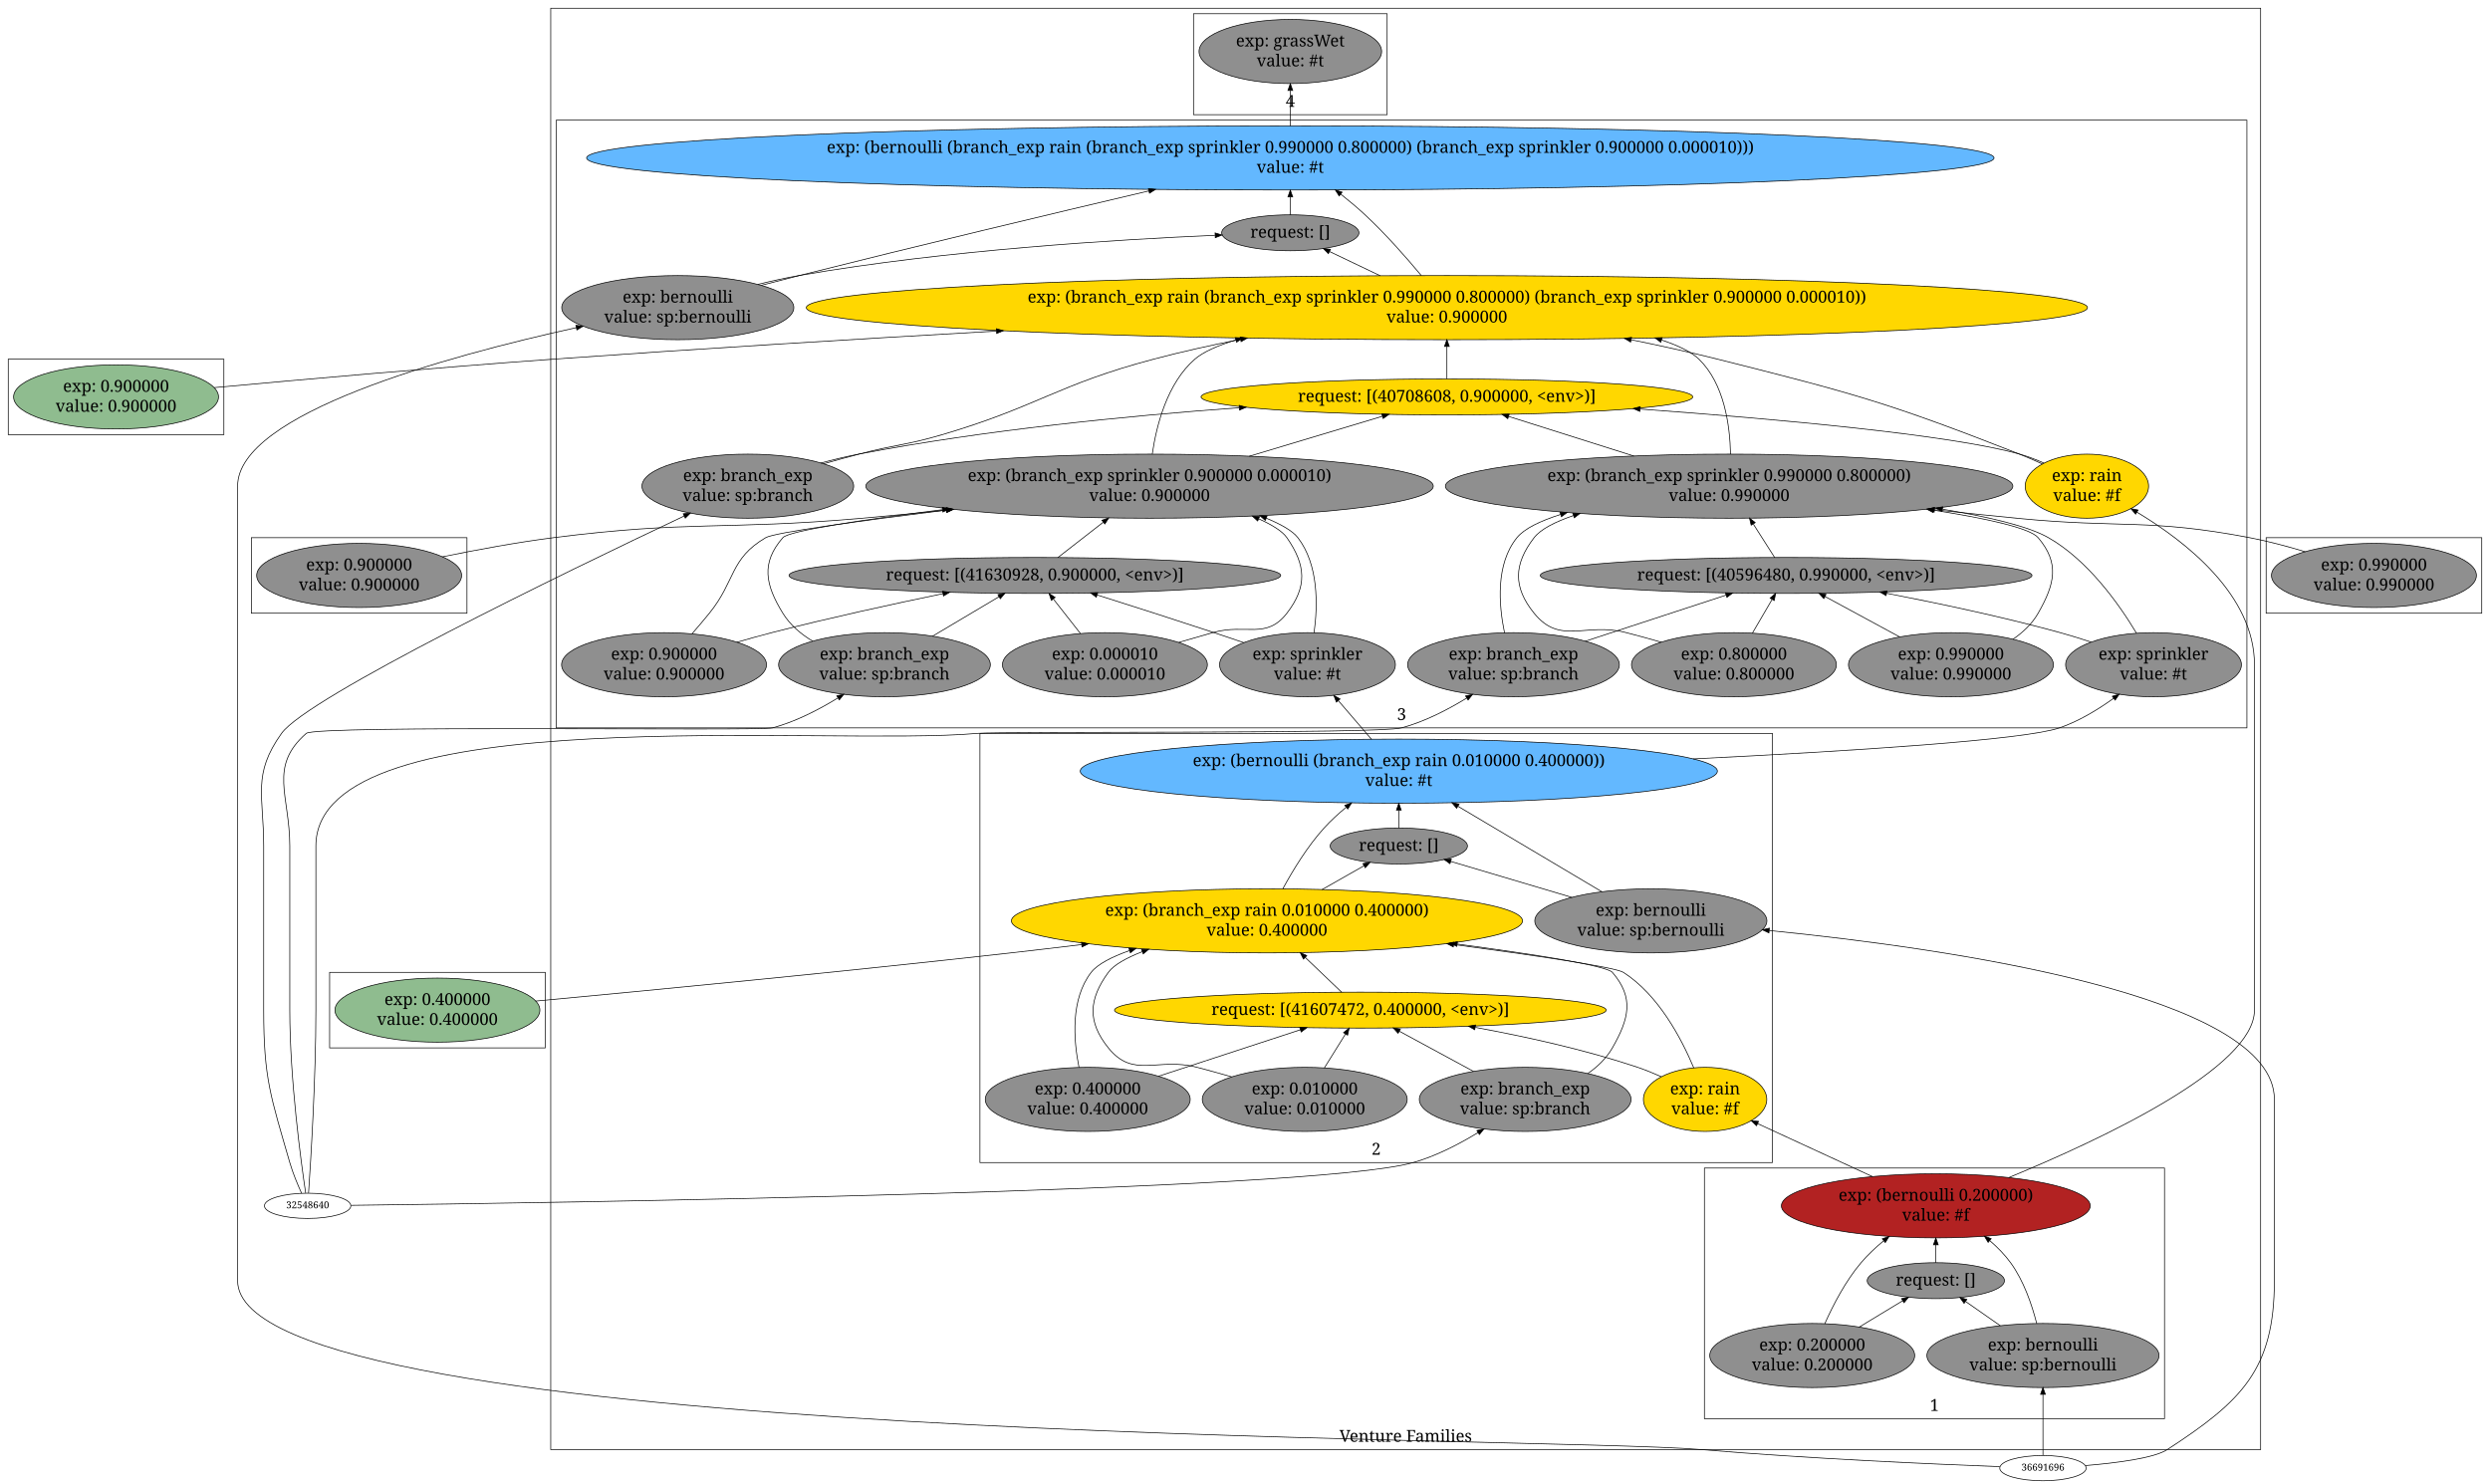
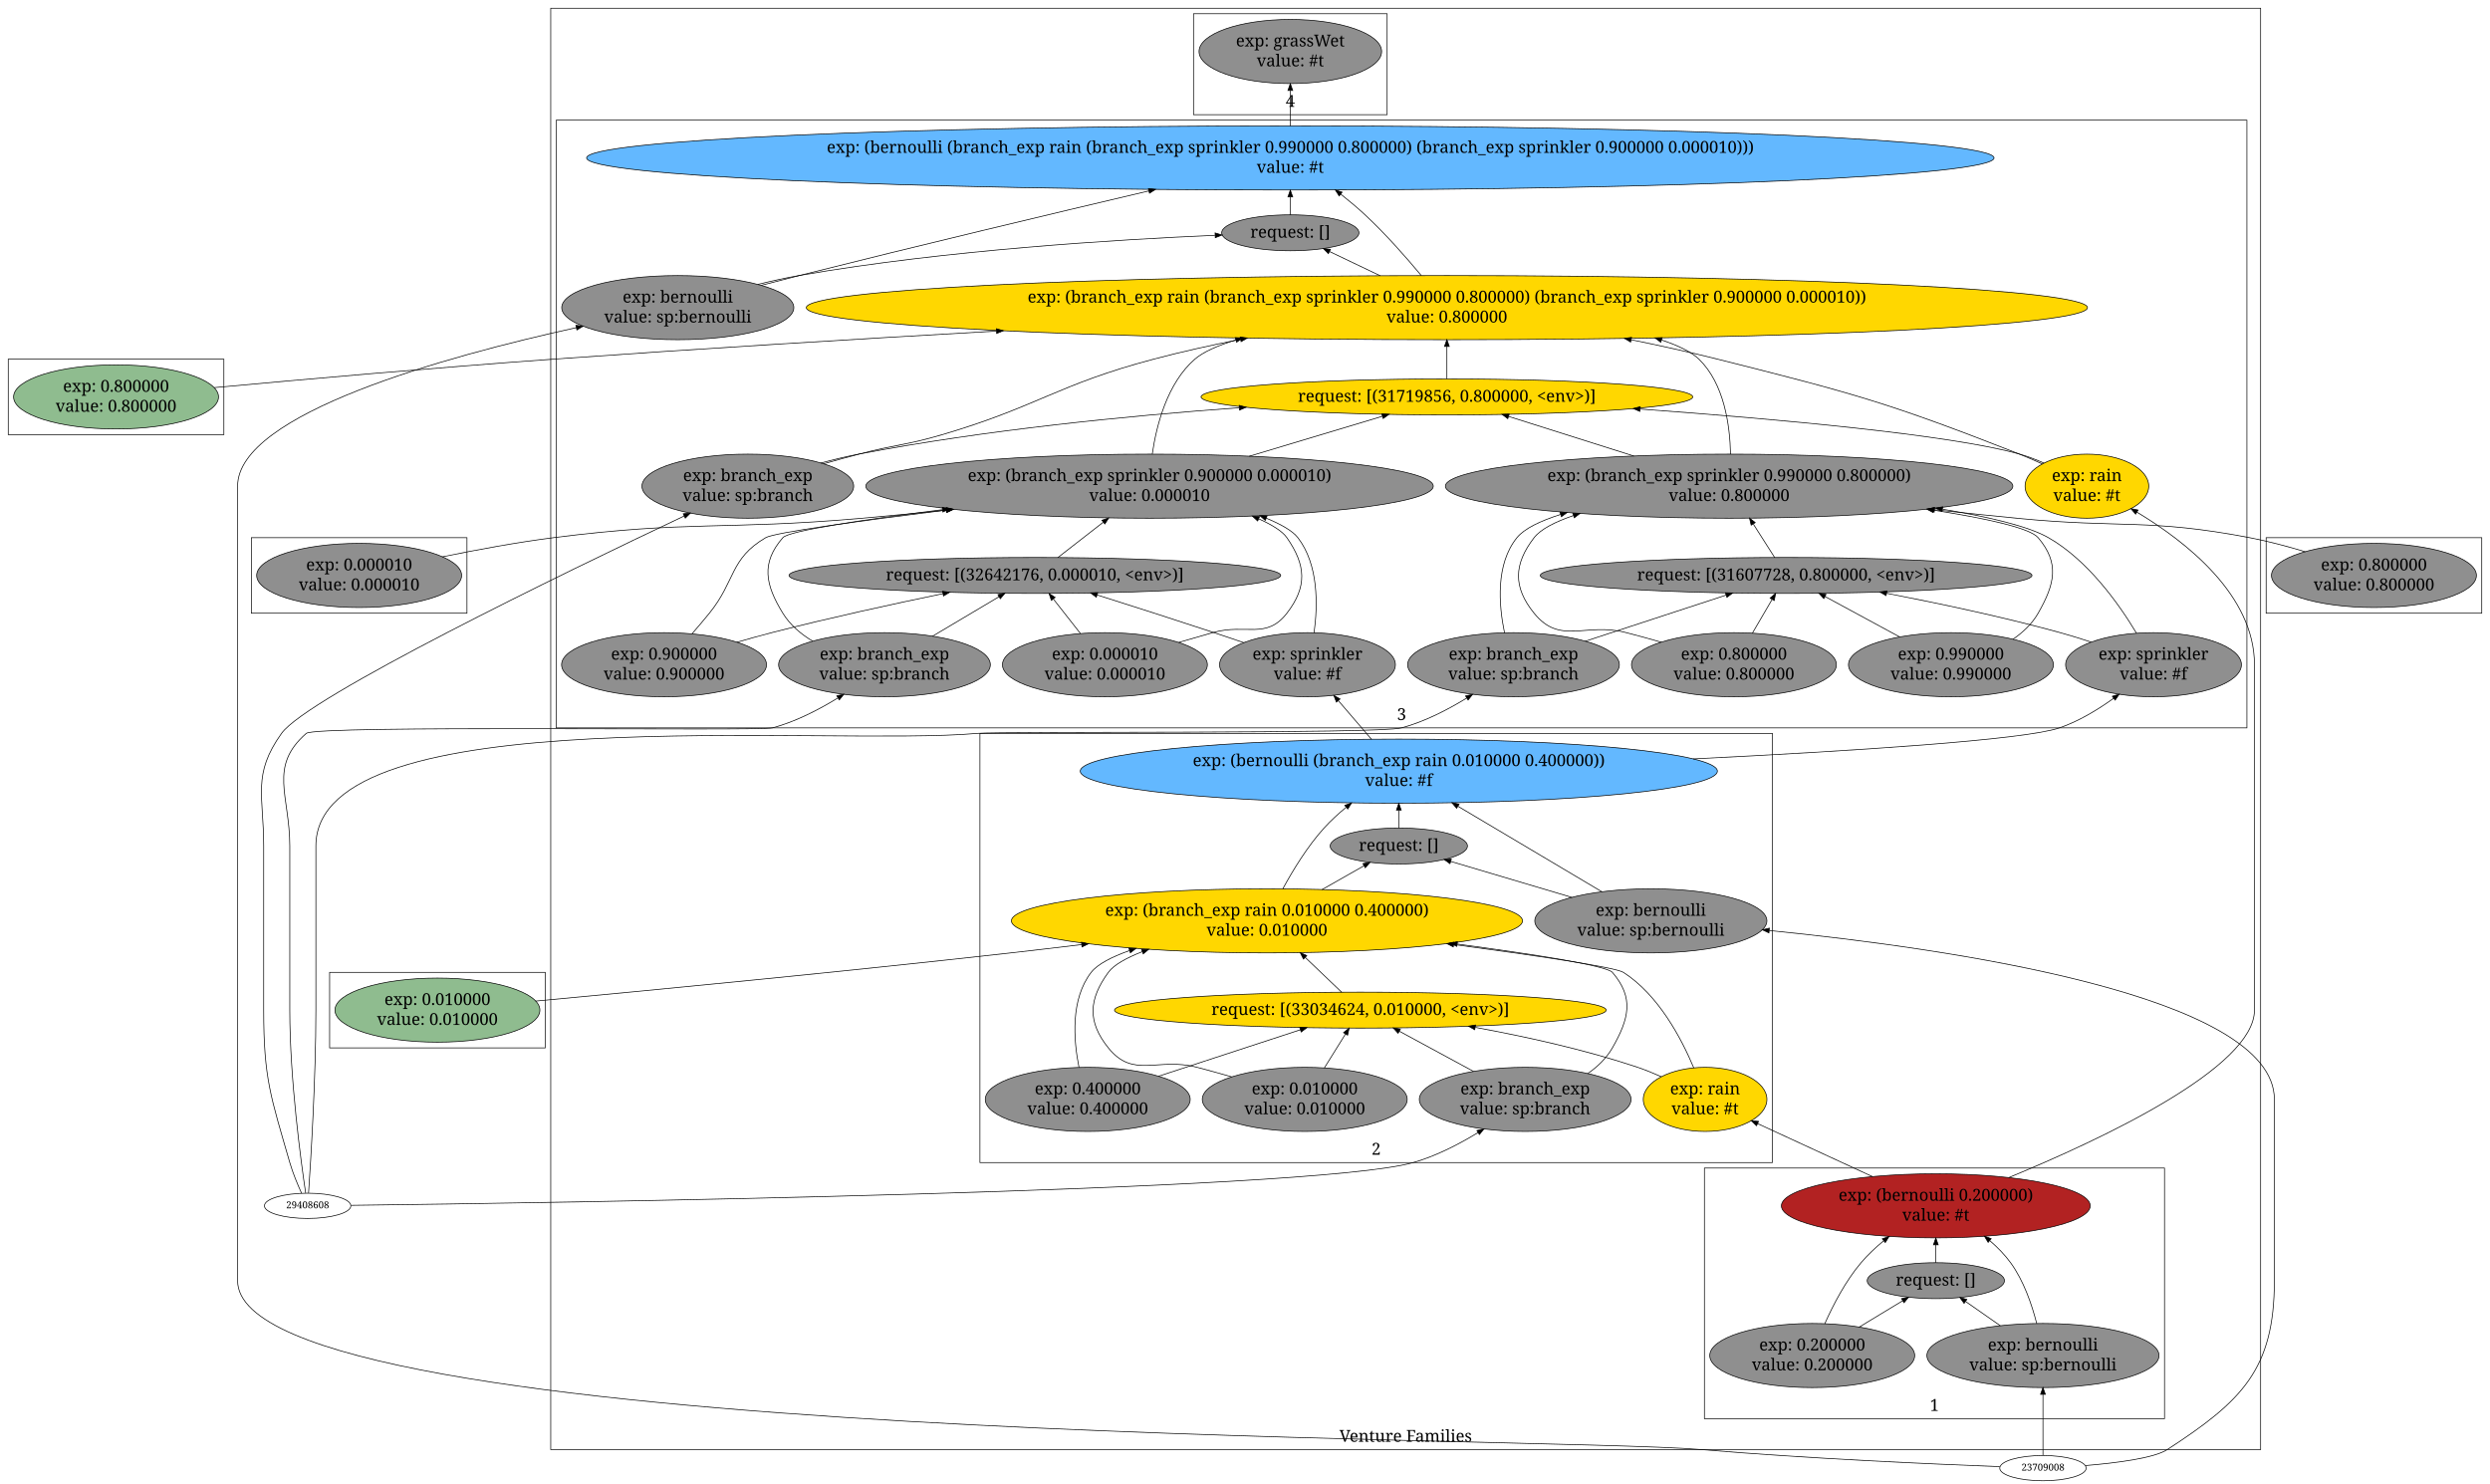
<svg xmlns="http://www.w3.org/2000/svg" width="3626pt" height="2161pt" viewBox="0.00 0.00 3626.00 2161.00">
  <g id="graph1" class="graph" transform="scale(1 1) rotate(0) translate(4 2157)">
    <polygon fill="white" stroke="white" points="-4,5 -4,-2157 3623,-2157 3623,5 -4,5" />
    <g id="graph2" class="cluster">
      <polygon fill="none" stroke="black" points="798,-46 798,-2145 3288,-2145 3288,-46 798,-46" />
      <text text-anchor="middle" x="2043" y="-57.4" font-family="Times Roman,serif" font-size="24.00">Venture Families</text>
    </g>
    <g id="graph3" class="cluster">
      <polygon fill="none" stroke="black" points="2478,-91 2478,-456 3148,-456 3148,-91 2478,-91" />
      <text text-anchor="middle" x="2813" y="-102.4" font-family="Times Roman,serif" font-size="24.00">1</text>
    </g>
    <g id="graph4" class="cluster">
      <polygon fill="none" stroke="black" points="1423,-464 1423,-1089 2577,-1089 2577,-464 1423,-464" />
      <text text-anchor="middle" x="2000" y="-475.4" font-family="Times Roman,serif" font-size="24.00">2</text>
    </g>
    <g id="graph5" class="cluster">
      <polygon fill="none" stroke="black" points="806,-1097 806,-1982 3268,-1982 3268,-1097 806,-1097" />
      <text text-anchor="middle" x="2037" y="-1108.4" font-family="Times Roman,serif" font-size="24.00">3</text>
    </g>
    <g id="graph6" class="cluster">
      <polygon fill="none" stroke="black" points="1734,-1990 1734,-2137 2016,-2137 2016,-1990 1734,-1990" />
      <text text-anchor="middle" x="1875" y="-2001.4" font-family="Times Roman,serif" font-size="24.00">4</text>
    </g>
    <g id="graph7" class="cluster">
+       <polygon fill="none" stroke="black" points="476,-631 476,-741 790,-741 790,-631 476,-631" />
+     </g>
+     <g id="graph8" class="cluster">
      <polygon fill="none" stroke="black" points="3296,-1264 3296,-1374 3610,-1374 3610,-1264 3296,-1264" />
    </g>
-     <g id="graph8" class="cluster">
+     <g id="graph9" class="cluster">
      <polygon fill="none" stroke="black" points="362,-1264 362,-1374 676,-1374 676,-1264 362,-1264" />
    </g>
-     <g id="graph9" class="cluster">
+     <g id="graph10" class="cluster">
      <polygon fill="none" stroke="black" points="8,-1524 8,-1634 322,-1634 322,-1524 8,-1524" />
-     </g>
-     <g id="graph10" class="cluster">
-       <polygon fill="none" stroke="black" points="476,-631 476,-741 790,-741 790,-631 476,-631" />
    </g>
    <g id="node3" class="node">
      <ellipse fill="firebrick" stroke="black" cx="2815" cy="-401" rx="224.86" ry="46.669" />
      <text text-anchor="middle" x="2815" y="-408.4" font-family="Times Roman,serif" font-size="24.00">exp: (bernoulli 0.200000)</text>
-       <text text-anchor="middle" x="2815" y="-379.4" font-family="Times Roman,serif" font-size="24.00">value: #f</text>
+       <text text-anchor="middle" x="2815" y="-379.4" font-family="Times Roman,serif" font-size="24.00">value: #t</text>
    </g>
    <g id="node14" class="node">
-       <ellipse fill="gold" stroke="black" cx="2479" cy="-556" rx="89.803" ry="46.669" />
+       <ellipse fill="gold" stroke="black" cx="2479" cy="-556" rx="90.01" ry="46.669" />
      <text text-anchor="middle" x="2479" y="-563.4" font-family="Times Roman,serif" font-size="24.00">exp: rain</text>
-       <text text-anchor="middle" x="2479" y="-534.4" font-family="Times Roman,serif" font-size="24.00">value: #f</text>
-     </g>
-     <g id="edge127" class="edge">
+       <text text-anchor="middle" x="2479" y="-534.4" font-family="Times Roman,serif" font-size="24.00">value: #t</text>
+     </g>
+     <g id="edge129" class="edge">
      <path fill="none" stroke="black" d="M2722.74,-443.559C2670.16,-467.816 2605.06,-497.848 2555.37,-520.771" />
      <polygon fill="black" stroke="black" points="2553.89,-517.598 2546.27,-524.965 2556.82,-523.955 2553.89,-517.598" />
    </g>
    <g id="node24" class="node">
-       <ellipse fill="gold" stroke="black" cx="3035" cy="-1449" rx="89.803" ry="46.669" />
+       <ellipse fill="gold" stroke="black" cx="3035" cy="-1449" rx="90.01" ry="46.669" />
      <text text-anchor="middle" x="3035" y="-1456.4" font-family="Times Roman,serif" font-size="24.00">exp: rain</text>
-       <text text-anchor="middle" x="3035" y="-1427.4" font-family="Times Roman,serif" font-size="24.00">value: #f</text>
-     </g>
-     <g id="edge31" class="edge">
+       <text text-anchor="middle" x="3035" y="-1427.4" font-family="Times Roman,serif" font-size="24.00">value: #t</text>
+     </g>
+     <g id="edge45" class="edge">
      <path fill="none" stroke="black" d="M2921.16,-442.127C3058.13,-498.562 3279,-602.511 3279,-686 3279,-686 3279,-686 3279,-1189 3279,-1290.12 3179.64,-1368.06 3107.73,-1411.23" />
      <polygon fill="black" stroke="black" points="3105.94,-1408.22 3099.11,-1416.32 3109.5,-1414.25 3105.94,-1408.22" />
    </g>
    <g id="node4" class="node">
      <ellipse fill="#8f8f8f" stroke="black" cx="2815" cy="-292" rx="99.91" ry="26.163" />
      <text text-anchor="middle" x="2815" y="-284.9" font-family="Times Roman,serif" font-size="24.00">request: []</text>
    </g>
-     <g id="edge105" class="edge">
+     <g id="edge21" class="edge">
      <path fill="none" stroke="black" d="M2815,-318.108C2815,-325.979 2815,-334.946 2815,-344.005" />
      <polygon fill="black" stroke="black" points="2811.5,-344.218 2815,-354.218 2818.5,-344.218 2811.5,-344.218" />
    </g>
    <g id="node5" class="node">
      <ellipse fill="#8f8f8f" stroke="black" cx="2971" cy="-183" rx="168.999" ry="46.669" />
      <text text-anchor="middle" x="2971" y="-190.4" font-family="Times Roman,serif" font-size="24.00">exp: bernoulli</text>
      <text text-anchor="middle" x="2971" y="-161.4" font-family="Times Roman,serif" font-size="24.00">value: sp:bernoulli</text>
    </g>
-     <g id="edge95" class="edge">
+     <g id="edge11" class="edge">
      <path fill="none" stroke="black" d="M2961.9,-229.621C2954.86,-257.214 2943.02,-291.783 2924,-318 2915.49,-329.733 2904.86,-340.583 2893.59,-350.306" />
      <polygon fill="black" stroke="black" points="2891.16,-347.771 2885.71,-356.854 2895.64,-353.156 2891.16,-347.771" />
    </g>
-     <g id="edge97" class="edge">
+     <g id="edge13" class="edge">
      <path fill="none" stroke="black" d="M2908.9,-226.393C2891.98,-238.215 2874.02,-250.764 2858.38,-261.688" />
      <polygon fill="black" stroke="black" points="2856.15,-258.978 2849.96,-267.574 2860.16,-264.716 2856.15,-258.978" />
    </g>
    <g id="node6" class="node">
      <ellipse fill="#8f8f8f" stroke="black" cx="2635" cy="-183" rx="149.2" ry="46.669" />
      <text text-anchor="middle" x="2635" y="-190.4" font-family="Times Roman,serif" font-size="24.00">exp: 0.200000</text>
      <text text-anchor="middle" x="2635" y="-161.4" font-family="Times Roman,serif" font-size="24.00">value: 0.200000</text>
    </g>
-     <g id="edge101" class="edge">
+     <g id="edge17" class="edge">
      <path fill="none" stroke="black" d="M2653.23,-229.183C2665.53,-256.784 2683.6,-291.514 2706,-318 2715.7,-329.471 2727.25,-340.334 2739.15,-350.191" />
      <polygon fill="black" stroke="black" points="2737.02,-352.968 2747,-356.519 2741.41,-347.519 2737.02,-352.968" />
    </g>
-     <g id="edge103" class="edge">
+     <g id="edge19" class="edge">
      <path fill="none" stroke="black" d="M2703.31,-224.364C2724.44,-237.159 2747.26,-250.982 2766.74,-262.776" />
      <polygon fill="black" stroke="black" points="2765.07,-265.855 2775.44,-268.041 2768.69,-259.868 2765.07,-265.855" />
    </g>
    <g id="node8" class="node">
      <ellipse fill="#63b8ff" stroke="black" cx="2033" cy="-1034" rx="463.862" ry="46.669" />
      <text text-anchor="middle" x="2033" y="-1041.4" font-family="Times Roman,serif" font-size="24.00">exp: (bernoulli (branch_exp rain 0.010000 0.400000))</text>
-       <text text-anchor="middle" x="2033" y="-1012.4" font-family="Times Roman,serif" font-size="24.00">value: #t</text>
+       <text text-anchor="middle" x="2033" y="-1012.4" font-family="Times Roman,serif" font-size="24.00">value: #f</text>
    </g>
    <g id="node28" class="node">
      <ellipse fill="#8f8f8f" stroke="black" cx="3132" cy="-1189" rx="127.986" ry="46.669" />
      <text text-anchor="middle" x="3132" y="-1196.4" font-family="Times Roman,serif" font-size="24.00">exp: sprinkler</text>
-       <text text-anchor="middle" x="3132" y="-1167.4" font-family="Times Roman,serif" font-size="24.00">value: #t</text>
-     </g>
-     <g id="edge47" class="edge">
+       <text text-anchor="middle" x="3132" y="-1167.4" font-family="Times Roman,serif" font-size="24.00">value: #f</text>
+     </g>
+     <g id="edge61" class="edge">
      <path fill="none" stroke="black" d="M2461.65,-1051.83C2693.62,-1063.32 2943.24,-1079.36 2995,-1097 3023.02,-1106.55 3050.73,-1123.37 3073.83,-1140.04" />
      <polygon fill="black" stroke="black" points="3072,-1143.04 3082.12,-1146.17 3076.15,-1137.41 3072,-1143.04" />
    </g>
    <g id="node34" class="node">
      <ellipse fill="#8f8f8f" stroke="black" cx="1900" cy="-1189" rx="127.986" ry="46.669" />
      <text text-anchor="middle" x="1900" y="-1196.4" font-family="Times Roman,serif" font-size="24.00">exp: sprinkler</text>
-       <text text-anchor="middle" x="1900" y="-1167.4" font-family="Times Roman,serif" font-size="24.00">value: #t</text>
-     </g>
-     <g id="edge75" class="edge">
+       <text text-anchor="middle" x="1900" y="-1167.4" font-family="Times Roman,serif" font-size="24.00">value: #f</text>
+     </g>
+     <g id="edge89" class="edge">
      <path fill="none" stroke="black" d="M1993.1,-1080.51C1977.9,-1098.22 1960.48,-1118.51 1944.85,-1136.73" />
      <polygon fill="black" stroke="black" points="1942.13,-1134.52 1938.28,-1144.39 1947.45,-1139.08 1942.13,-1134.52" />
    </g>
    <g id="node9" class="node">
      <ellipse fill="#8f8f8f" stroke="black" cx="2033" cy="-925" rx="99.91" ry="26.163" />
      <text text-anchor="middle" x="2033" y="-917.9" font-family="Times Roman,serif" font-size="24.00">request: []</text>
    </g>
-     <g id="edge141" class="edge">
+     <g id="edge143" class="edge">
      <path fill="none" stroke="black" d="M2033,-951.108C2033,-958.979 2033,-967.946 2033,-977.005" />
      <polygon fill="black" stroke="black" points="2029.5,-977.218 2033,-987.218 2036.5,-977.218 2029.5,-977.218" />
    </g>
    <g id="node10" class="node">
      <ellipse fill="#8f8f8f" stroke="black" cx="2400" cy="-816" rx="168.999" ry="46.669" />
      <text text-anchor="middle" x="2400" y="-823.4" font-family="Times Roman,serif" font-size="24.00">exp: bernoulli</text>
      <text text-anchor="middle" x="2400" y="-794.4" font-family="Times Roman,serif" font-size="24.00">value: sp:bernoulli</text>
    </g>
-     <g id="edge107" class="edge">
+     <g id="edge109" class="edge">
      <path fill="none" stroke="black" d="M2328.8,-858.291C2268.88,-893.887 2182.99,-944.904 2119.19,-982.803" />
      <polygon fill="black" stroke="black" points="2117.15,-979.944 2110.34,-988.061 2120.72,-985.963 2117.15,-979.944" />
    </g>
-     <g id="edge109" class="edge">
+     <g id="edge111" class="edge">
      <path fill="none" stroke="black" d="M2285.14,-850.115C2227.56,-867.216 2159.44,-887.447 2108.53,-902.567" />
      <polygon fill="black" stroke="black" points="2107.5,-899.222 2098.91,-905.425 2109.49,-905.933 2107.5,-899.222" />
    </g>
    <g id="node11" class="node">
      <ellipse fill="gold" stroke="black" cx="1841" cy="-816" rx="372.145" ry="46.669" />
      <text text-anchor="middle" x="1841" y="-823.4" font-family="Times Roman,serif" font-size="24.00">exp: (branch_exp rain 0.010000 0.400000)</text>
-       <text text-anchor="middle" x="1841" y="-794.4" font-family="Times Roman,serif" font-size="24.00">value: 0.400000</text>
-     </g>
-     <g id="edge113" class="edge">
+       <text text-anchor="middle" x="1841" y="-794.4" font-family="Times Roman,serif" font-size="24.00">value: 0.010000</text>
+     </g>
+     <g id="edge115" class="edge">
      <path fill="none" stroke="black" d="M1864.08,-862.646C1878.97,-890.083 1900,-924.482 1924,-951 1933.66,-961.675 1944.85,-971.942 1956.3,-981.397" />
      <polygon fill="black" stroke="black" points="1954.27,-984.257 1964.25,-987.808 1958.66,-978.808 1954.27,-984.257" />
    </g>
-     <g id="edge115" class="edge">
+     <g id="edge117" class="edge">
      <path fill="none" stroke="black" d="M1921.03,-861.437C1941.73,-873.183 1963.44,-885.508 1982.17,-896.145" />
      <polygon fill="black" stroke="black" points="1980.69,-899.328 1991.11,-901.221 1984.15,-893.24 1980.69,-899.328" />
    </g>
    <g id="node12" class="node">
      <ellipse fill="gold" stroke="black" cx="1977" cy="-686" rx="358.003" ry="26.163" />
-       <text text-anchor="middle" x="1977" y="-678.9" font-family="Times Roman,serif" font-size="24.00">request: [(41607472, 0.400000, &lt;env&gt;)]</text>
-     </g>
-     <g id="edge137" class="edge">
+       <text text-anchor="middle" x="1977" y="-678.9" font-family="Times Roman,serif" font-size="24.00">request: [(33034624, 0.010000, &lt;env&gt;)]</text>
+     </g>
+     <g id="edge139" class="edge">
      <path fill="none" stroke="black" d="M1949.81,-711.995C1934.54,-726.582 1914.93,-745.328 1896.57,-762.878" />
      <polygon fill="black" stroke="black" points="1894.15,-760.352 1889.34,-769.792 1898.99,-765.412 1894.15,-760.352" />
    </g>
    <g id="node13" class="node">
      <ellipse fill="#8f8f8f" stroke="black" cx="2217" cy="-556" rx="154.149" ry="46.669" />
      <text text-anchor="middle" x="2217" y="-563.4" font-family="Times Roman,serif" font-size="24.00">exp: branch_exp</text>
      <text text-anchor="middle" x="2217" y="-534.4" font-family="Times Roman,serif" font-size="24.00">value: sp:branch</text>
    </g>
-     <g id="edge117" class="edge">
+     <g id="edge119" class="edge">
      <path fill="none" stroke="black" d="M2308.23,-593.691C2322.55,-603.68 2335.43,-615.989 2344,-631 2368.24,-673.459 2375.92,-703.969 2344,-741 2335.59,-750.758 2230.27,-767.21 2118.17,-782.223" />
      <polygon fill="black" stroke="black" points="2117.45,-778.788 2108,-783.578 2118.38,-785.726 2117.45,-778.788" />
    </g>
-     <g id="edge119" class="edge">
+     <g id="edge121" class="edge">
      <path fill="none" stroke="black" d="M2141.72,-596.776C2106.79,-615.698 2065.96,-637.815 2033.69,-655.295" />
      <polygon fill="black" stroke="black" points="2031.95,-652.256 2024.82,-660.096 2035.28,-658.411 2031.95,-652.256" />
    </g>
-     <g id="edge123" class="edge">
+     <g id="edge125" class="edge">
      <path fill="none" stroke="black" d="M2462.52,-601.82C2444.4,-645.15 2410.92,-708.268 2360,-741 2348.44,-748.43 2232.36,-765.533 2112.9,-781.532" />
      <polygon fill="black" stroke="black" points="2112.27,-778.085 2102.82,-782.879 2113.2,-785.024 2112.27,-778.085" />
    </g>
-     <g id="edge125" class="edge">
+     <g id="edge127" class="edge">
      <path fill="none" stroke="black" d="M2415.22,-589.01C2403.69,-594.186 2391.64,-599.103 2380,-603 2304.31,-628.35 2217.91,-647.384 2144.58,-660.785" />
      <polygon fill="black" stroke="black" points="2143.54,-657.417 2134.32,-662.639 2144.78,-664.305 2143.54,-657.417" />
    </g>
    <g id="node15" class="node">
      <ellipse fill="#8f8f8f" stroke="black" cx="1896" cy="-556" rx="149.2" ry="46.669" />
      <text text-anchor="middle" x="1896" y="-563.4" font-family="Times Roman,serif" font-size="24.00">exp: 0.010000</text>
      <text text-anchor="middle" x="1896" y="-534.4" font-family="Times Roman,serif" font-size="24.00">value: 0.010000</text>
    </g>
-     <g id="edge129" class="edge">
+     <g id="edge131" class="edge">
      <path fill="none" stroke="black" d="M1789.64,-588.805C1772.43,-593.775 1754.77,-598.679 1738,-603 1681.61,-617.534 1646.51,-585.635 1610,-631 1579.35,-669.085 1581.26,-701.451 1610,-741 1617.93,-751.916 1636.34,-762.061 1659.48,-771.14" />
      <polygon fill="black" stroke="black" points="1658.35,-774.451 1668.94,-774.698 1660.81,-767.9 1658.35,-774.451" />
    </g>
-     <g id="edge131" class="edge">
+     <g id="edge133" class="edge">
      <path fill="none" stroke="black" d="M1924.56,-601.833C1934.69,-618.088 1945.91,-636.099 1955.36,-651.275" />
      <polygon fill="black" stroke="black" points="1952.45,-653.211 1960.71,-659.848 1958.39,-649.509 1952.45,-653.211" />
    </g>
    <g id="node16" class="node">
      <ellipse fill="#8f8f8f" stroke="black" cx="1580" cy="-556" rx="149.2" ry="46.669" />
      <text text-anchor="middle" x="1580" y="-563.4" font-family="Times Roman,serif" font-size="24.00">exp: 0.400000</text>
      <text text-anchor="middle" x="1580" y="-534.4" font-family="Times Roman,serif" font-size="24.00">value: 0.400000</text>
    </g>
-     <g id="edge133" class="edge">
+     <g id="edge135" class="edge">
      <path fill="none" stroke="black" d="M1567.29,-602.434C1559.1,-643.2 1554.9,-701.93 1585,-741 1594.09,-752.804 1614.79,-763.413 1640.68,-772.681" />
      <polygon fill="black" stroke="black" points="1639.85,-776.095 1650.44,-776.034 1642.12,-769.475 1639.85,-776.095" />
    </g>
-     <g id="edge135" class="edge">
+     <g id="edge137" class="edge">
      <path fill="none" stroke="black" d="M1683.01,-589.732C1747.13,-610.727 1828.69,-637.435 1889.63,-657.391" />
      <polygon fill="black" stroke="black" points="1888.64,-660.748 1899.23,-660.534 1890.82,-654.096 1888.64,-660.748" />
    </g>
    <g id="node18" class="node">
      <ellipse fill="#63b8ff" stroke="black" cx="1875" cy="-1927" rx="1024.8" ry="46.669" />
      <text text-anchor="middle" x="1875" y="-1934.4" font-family="Times Roman,serif" font-size="24.00">exp: (bernoulli (branch_exp rain (branch_exp sprinkler 0.990000 0.800000) (branch_exp sprinkler 0.900000 0.000010)))</text>
      <text text-anchor="middle" x="1875" y="-1905.4" font-family="Times Roman,serif" font-size="24.00">value: #t</text>
    </g>
    <g id="node38" class="node">
      <ellipse fill="#8f8f8f" stroke="black" cx="1875" cy="-2082" rx="132.936" ry="46.669" />
      <text text-anchor="middle" x="1875" y="-2089.4" font-family="Times Roman,serif" font-size="24.00">exp: grassWet</text>
      <text text-anchor="middle" x="1875" y="-2060.4" font-family="Times Roman,serif" font-size="24.00">value: #t</text>
    </g>
-     <g id="edge143" class="edge">
+     <g id="edge23" class="edge">
      <path fill="none" stroke="black" d="M1875,-1973.51C1875,-1989.68 1875,-2008.01 1875,-2024.93" />
      <polygon fill="black" stroke="black" points="1871.5,-2025.26 1875,-2035.26 1878.5,-2025.26 1871.5,-2025.26" />
    </g>
    <g id="node19" class="node">
      <ellipse fill="#8f8f8f" stroke="black" cx="1875" cy="-1818" rx="99.91" ry="26.163" />
      <text text-anchor="middle" x="1875" y="-1810.9" font-family="Times Roman,serif" font-size="24.00">request: []</text>
    </g>
-     <g id="edge93" class="edge">
+     <g id="edge107" class="edge">
      <path fill="none" stroke="black" d="M1875,-1844.11C1875,-1851.98 1875,-1860.95 1875,-1870" />
      <polygon fill="black" stroke="black" points="1871.5,-1870.22 1875,-1880.22 1878.5,-1870.22 1871.5,-1870.22" />
    </g>
    <g id="node20" class="node">
      <ellipse fill="#8f8f8f" stroke="black" cx="983" cy="-1709" rx="168.999" ry="46.669" />
      <text text-anchor="middle" x="983" y="-1716.4" font-family="Times Roman,serif" font-size="24.00">exp: bernoulli</text>
      <text text-anchor="middle" x="983" y="-1687.4" font-family="Times Roman,serif" font-size="24.00">value: sp:bernoulli</text>
    </g>
-     <g id="edge11" class="edge">
+     <g id="edge25" class="edge">
      <path fill="none" stroke="black" d="M1104.51,-1741.48C1123.4,-1746.42 1142.71,-1751.4 1161,-1756 1331.82,-1799 1526.29,-1845.41 1669.09,-1879.01" />
      <polygon fill="black" stroke="black" points="1668.32,-1882.43 1678.86,-1881.31 1669.92,-1875.61 1668.32,-1882.43" />
    </g>
-     <g id="edge13" class="edge">
+     <g id="edge27" class="edge">
      <path fill="none" stroke="black" d="M1099.66,-1742.85C1119.98,-1747.87 1141.01,-1752.52 1161,-1756 1372.97,-1792.91 1624.36,-1808.24 1765.19,-1814.31" />
      <polygon fill="black" stroke="black" points="1765.42,-1817.82 1775.56,-1814.75 1765.71,-1810.83 1765.42,-1817.82" />
    </g>
    <g id="node21" class="node">
      <ellipse fill="gold" stroke="black" cx="2103" cy="-1709" rx="932.881" ry="46.669" />
      <text text-anchor="middle" x="2103" y="-1716.4" font-family="Times Roman,serif" font-size="24.00">exp: (branch_exp rain (branch_exp sprinkler 0.990000 0.800000) (branch_exp sprinkler 0.900000 0.000010))</text>
-       <text text-anchor="middle" x="2103" y="-1687.4" font-family="Times Roman,serif" font-size="24.00">value: 0.900000</text>
-     </g>
-     <g id="edge17" class="edge">
+       <text text-anchor="middle" x="2103" y="-1687.4" font-family="Times Roman,serif" font-size="24.00">value: 0.800000</text>
+     </g>
+     <g id="edge31" class="edge">
      <path fill="none" stroke="black" d="M2065.72,-1755.75C2043.26,-1782.74 2013.39,-1816.65 1984,-1844 1972.93,-1854.3 1960.64,-1864.61 1948.41,-1874.28" />
      <polygon fill="black" stroke="black" points="1946.13,-1871.62 1940.4,-1880.53 1950.43,-1877.14 1946.13,-1871.62" />
    </g>
-     <g id="edge19" class="edge">
+     <g id="edge33" class="edge">
      <path fill="none" stroke="black" d="M2005.98,-1755.38C1980.73,-1767.45 1954.35,-1780.07 1931.93,-1790.78" />
      <polygon fill="black" stroke="black" points="1930.42,-1787.63 1922.91,-1795.1 1933.44,-1793.94 1930.42,-1787.63" />
    </g>
    <g id="node22" class="node">
      <ellipse fill="gold" stroke="black" cx="2103" cy="-1579" rx="358.003" ry="26.163" />
-       <text text-anchor="middle" x="2103" y="-1571.9" font-family="Times Roman,serif" font-size="24.00">request: [(40708608, 0.900000, &lt;env&gt;)]</text>
-     </g>
-     <g id="edge89" class="edge">
+       <text text-anchor="middle" x="2103" y="-1571.9" font-family="Times Roman,serif" font-size="24.00">request: [(31719856, 0.800000, &lt;env&gt;)]</text>
+     </g>
+     <g id="edge103" class="edge">
      <path fill="none" stroke="black" d="M2103,-1605.31C2103,-1618.89 2103,-1636.01 2103,-1652.4" />
      <polygon fill="black" stroke="black" points="2099.5,-1652.48 2103,-1662.48 2106.5,-1652.48 2099.5,-1652.48" />
    </g>
    <g id="node23" class="node">
      <ellipse fill="#8f8f8f" stroke="black" cx="1085" cy="-1449" rx="154.149" ry="46.669" />
      <text text-anchor="middle" x="1085" y="-1456.4" font-family="Times Roman,serif" font-size="24.00">exp: branch_exp</text>
      <text text-anchor="middle" x="1085" y="-1427.4" font-family="Times Roman,serif" font-size="24.00">value: sp:branch</text>
    </g>
-     <g id="edge21" class="edge">
+     <g id="edge35" class="edge">
      <path fill="none" stroke="black" d="M1195.27,-1481.63C1212.86,-1486.59 1230.9,-1491.54 1248,-1496 1301,-1509.81 1315.46,-1508.54 1368,-1524 1507.45,-1565.03 1535.47,-1596.85 1676,-1634 1716.59,-1644.73 1759.76,-1654.35 1802.47,-1662.82" />
      <polygon fill="black" stroke="black" points="1801.95,-1666.29 1812.44,-1664.78 1803.3,-1659.42 1801.95,-1666.29" />
    </g>
-     <g id="edge23" class="edge">
+     <g id="edge37" class="edge">
      <path fill="none" stroke="black" d="M1191.29,-1482.69C1210.04,-1487.76 1229.49,-1492.46 1248,-1496 1429.68,-1530.71 1636.01,-1551.27 1800.46,-1563.24" />
      <polygon fill="black" stroke="black" points="1800.51,-1566.75 1810.73,-1563.98 1801.01,-1559.77 1800.51,-1566.75" />
    </g>
-     <g id="edge27" class="edge">
+     <g id="edge41" class="edge">
      <path fill="none" stroke="black" d="M2970.06,-1481.4C2958.82,-1486.55 2947.16,-1491.62 2936,-1496 2745.61,-1570.7 2695.35,-1584.13 2497,-1634 2456.59,-1644.16 2413.55,-1653.67 2371.31,-1662.27" />
      <polygon fill="black" stroke="black" points="2370.56,-1658.86 2361.45,-1664.27 2371.95,-1665.72 2370.56,-1658.86" />
    </g>
-     <g id="edge29" class="edge">
+     <g id="edge43" class="edge">
      <path fill="none" stroke="black" d="M2972.61,-1482.56C2960.73,-1487.81 2948.19,-1492.61 2936,-1496 2835.27,-1524.02 2584.63,-1546.76 2384.41,-1561.31" />
      <polygon fill="black" stroke="black" points="2384.04,-1557.82 2374.31,-1562.04 2384.54,-1564.81 2384.04,-1557.82" />
    </g>
    <g id="node25" class="node">
      <ellipse fill="#8f8f8f" stroke="black" cx="2514" cy="-1449" rx="413.157" ry="46.669" />
      <text text-anchor="middle" x="2514" y="-1456.4" font-family="Times Roman,serif" font-size="24.00">exp: (branch_exp sprinkler 0.990000 0.800000)</text>
-       <text text-anchor="middle" x="2514" y="-1427.4" font-family="Times Roman,serif" font-size="24.00">value: 0.990000</text>
-     </g>
-     <g id="edge33" class="edge">
+       <text text-anchor="middle" x="2514" y="-1427.4" font-family="Times Roman,serif" font-size="24.00">value: 0.800000</text>
+     </g>
+     <g id="edge47" class="edge">
      <path fill="none" stroke="black" d="M2516.03,-1495.64C2515.19,-1537.7 2506.88,-1598.28 2470,-1634 2459.07,-1644.58 2439.88,-1653.81 2415.81,-1661.81" />
      <polygon fill="black" stroke="black" points="2414.44,-1658.57 2405.97,-1664.93 2416.56,-1665.24 2414.44,-1658.57" />
    </g>
-     <g id="edge35" class="edge">
+     <g id="edge49" class="edge">
      <path fill="none" stroke="black" d="M2375.43,-1492.83C2315.21,-1511.88 2246.38,-1533.65 2192.97,-1550.54" />
      <polygon fill="black" stroke="black" points="2191.66,-1547.29 2183.18,-1553.64 2193.77,-1553.96 2191.66,-1547.29" />
    </g>
    <g id="node26" class="node">
      <ellipse fill="#8f8f8f" stroke="black" cx="2597" cy="-1319" rx="358.003" ry="26.163" />
-       <text text-anchor="middle" x="2597" y="-1311.9" font-family="Times Roman,serif" font-size="24.00">request: [(40596480, 0.990000, &lt;env&gt;)]</text>
-     </g>
-     <g id="edge57" class="edge">
+       <text text-anchor="middle" x="2597" y="-1311.9" font-family="Times Roman,serif" font-size="24.00">request: [(31607728, 0.800000, &lt;env&gt;)]</text>
+     </g>
+     <g id="edge71" class="edge">
      <path fill="none" stroke="black" d="M2580.4,-1344.99C2571.46,-1359 2560.07,-1376.85 2549.25,-1393.78" />
      <polygon fill="black" stroke="black" points="2546.1,-1392.22 2543.67,-1402.53 2552,-1395.99 2546.1,-1392.22" />
    </g>
    <g id="node27" class="node">
      <ellipse fill="#8f8f8f" stroke="black" cx="2200" cy="-1189" rx="154.149" ry="46.669" />
      <text text-anchor="middle" x="2200" y="-1196.4" font-family="Times Roman,serif" font-size="24.00">exp: branch_exp</text>
      <text text-anchor="middle" x="2200" y="-1167.4" font-family="Times Roman,serif" font-size="24.00">value: sp:branch</text>
    </g>
-     <g id="edge37" class="edge">
+     <g id="edge51" class="edge">
      <path fill="none" stroke="black" d="M2186.93,-1235.38C2178.4,-1276.39 2173.89,-1335.52 2205,-1374 2215.69,-1387.22 2239.11,-1398.42 2268.53,-1407.8" />
      <polygon fill="black" stroke="black" points="2267.7,-1411.21 2278.29,-1410.79 2269.75,-1404.52 2267.7,-1411.21" />
    </g>
-     <g id="edge39" class="edge">
+     <g id="edge53" class="edge">
      <path fill="none" stroke="black" d="M2304.57,-1223.24C2368.46,-1244.16 2449.23,-1270.61 2509.68,-1290.41" />
      <polygon fill="black" stroke="black" points="2508.61,-1293.74 2519.21,-1293.53 2510.79,-1287.09 2508.61,-1293.74" />
    </g>
-     <g id="edge43" class="edge">
+     <g id="edge57" class="edge">
      <path fill="none" stroke="black" d="M3107.27,-1234.78C3081.32,-1278.09 3036.33,-1341.18 2979,-1374 2949.72,-1390.76 2891.01,-1404.51 2824.87,-1415.44" />
      <polygon fill="black" stroke="black" points="2823.94,-1412.05 2814.63,-1417.1 2825.07,-1418.96 2823.94,-1412.05" />
    </g>
-     <g id="edge45" class="edge">
+     <g id="edge59" class="edge">
      <path fill="none" stroke="black" d="M3041.12,-1221.95C3025.82,-1226.99 3010.03,-1231.87 2995,-1236 2912.6,-1258.63 2819.13,-1278.42 2743.48,-1292.99" />
      <polygon fill="black" stroke="black" points="2742.56,-1289.6 2733.4,-1294.92 2743.88,-1296.48 2742.56,-1289.6" />
    </g>
    <g id="node29" class="node">
      <ellipse fill="#8f8f8f" stroke="black" cx="2837" cy="-1189" rx="149.2" ry="46.669" />
      <text text-anchor="middle" x="2837" y="-1196.4" font-family="Times Roman,serif" font-size="24.00">exp: 0.990000</text>
      <text text-anchor="middle" x="2837" y="-1167.4" font-family="Times Roman,serif" font-size="24.00">value: 0.990000</text>
    </g>
-     <g id="edge49" class="edge">
+     <g id="edge63" class="edge">
      <path fill="none" stroke="black" d="M2927.27,-1226.03C2941.98,-1236.13 2955.24,-1248.66 2964,-1264 2988.24,-1306.46 2995.6,-1336.7 2964,-1374 2951.97,-1388.21 2888.06,-1402.09 2812.02,-1413.98" />
      <polygon fill="black" stroke="black" points="2811.06,-1410.59 2801.71,-1415.57 2812.12,-1417.51 2811.06,-1410.59" />
    </g>
-     <g id="edge51" class="edge">
+     <g id="edge65" class="edge">
      <path fill="none" stroke="black" d="M2762.38,-1229.42C2727.29,-1248.43 2686.12,-1270.73 2653.64,-1288.32" />
      <polygon fill="black" stroke="black" points="2651.85,-1285.31 2644.72,-1293.15 2655.18,-1291.46 2651.85,-1285.31" />
    </g>
    <g id="node30" class="node">
      <ellipse fill="#8f8f8f" stroke="black" cx="2521" cy="-1189" rx="149.2" ry="46.669" />
      <text text-anchor="middle" x="2521" y="-1196.4" font-family="Times Roman,serif" font-size="24.00">exp: 0.800000</text>
      <text text-anchor="middle" x="2521" y="-1167.4" font-family="Times Roman,serif" font-size="24.00">value: 0.800000</text>
    </g>
-     <g id="edge53" class="edge">
+     <g id="edge67" class="edge">
      <path fill="none" stroke="black" d="M2415.09,-1221.8C2397.75,-1226.8 2379.92,-1231.71 2363,-1236 2304.45,-1250.85 2268.06,-1217.09 2230,-1264 2199.2,-1301.96 2200.17,-1335.27 2230,-1374 2239.5,-1386.33 2260.62,-1397.05 2287.28,-1406.22" />
      <polygon fill="black" stroke="black" points="2286.34,-1409.59 2296.93,-1409.4 2288.53,-1402.94 2286.34,-1409.59" />
    </g>
-     <g id="edge55" class="edge">
+     <g id="edge69" class="edge">
      <path fill="none" stroke="black" d="M2547.79,-1234.83C2557.21,-1250.94 2567.63,-1268.76 2576.45,-1283.85" />
      <polygon fill="black" stroke="black" points="2573.64,-1285.98 2581.71,-1292.85 2579.69,-1282.45 2573.64,-1285.98" />
    </g>
    <g id="node31" class="node">
      <ellipse fill="#8f8f8f" stroke="black" cx="1670" cy="-1449" rx="413.157" ry="46.669" />
      <text text-anchor="middle" x="1670" y="-1456.4" font-family="Times Roman,serif" font-size="24.00">exp: (branch_exp sprinkler 0.900000 0.000010)</text>
-       <text text-anchor="middle" x="1670" y="-1427.4" font-family="Times Roman,serif" font-size="24.00">value: 0.900000</text>
-     </g>
-     <g id="edge61" class="edge">
+       <text text-anchor="middle" x="1670" y="-1427.4" font-family="Times Roman,serif" font-size="24.00">value: 0.000010</text>
+     </g>
+     <g id="edge75" class="edge">
      <path fill="none" stroke="black" d="M1673.95,-1495.67C1680.11,-1538.06 1695.83,-1599.13 1736,-1634 1748.14,-1644.54 1769.27,-1653.8 1795.47,-1661.89" />
      <polygon fill="black" stroke="black" points="1794.77,-1665.33 1805.35,-1664.82 1796.76,-1658.62 1794.77,-1665.33" />
    </g>
-     <g id="edge63" class="edge">
+     <g id="edge77" class="edge">
      <path fill="none" stroke="black" d="M1815.09,-1492.56C1879.09,-1511.78 1952.48,-1533.81 2009.14,-1550.82" />
      <polygon fill="black" stroke="black" points="2008.22,-1554.2 2018.8,-1553.72 2010.23,-1547.49 2008.22,-1554.2" />
    </g>
    <g id="node32" class="node">
      <ellipse fill="#8f8f8f" stroke="black" cx="1503" cy="-1319" rx="358.003" ry="26.163" />
-       <text text-anchor="middle" x="1503" y="-1311.9" font-family="Times Roman,serif" font-size="24.00">request: [(41630928, 0.900000, &lt;env&gt;)]</text>
-     </g>
-     <g id="edge85" class="edge">
+       <text text-anchor="middle" x="1503" y="-1311.9" font-family="Times Roman,serif" font-size="24.00">request: [(32642176, 0.000010, &lt;env&gt;)]</text>
+     </g>
+     <g id="edge99" class="edge">
      <path fill="none" stroke="black" d="M1536.39,-1344.99C1555.38,-1359.78 1579.85,-1378.83 1602.66,-1396.58" />
      <polygon fill="black" stroke="black" points="1600.6,-1399.41 1610.64,-1402.79 1604.9,-1393.89 1600.6,-1399.41" />
    </g>
    <g id="node33" class="node">
      <ellipse fill="#8f8f8f" stroke="black" cx="1284" cy="-1189" rx="154.149" ry="46.669" />
      <text text-anchor="middle" x="1284" y="-1196.4" font-family="Times Roman,serif" font-size="24.00">exp: branch_exp</text>
      <text text-anchor="middle" x="1284" y="-1167.4" font-family="Times Roman,serif" font-size="24.00">value: sp:branch</text>
    </g>
-     <g id="edge65" class="edge">
+     <g id="edge79" class="edge">
      <path fill="none" stroke="black" d="M1179.49,-1223.26C1162.18,-1233.62 1146.48,-1246.94 1136,-1264 1110.41,-1305.66 1103.92,-1337.1 1136,-1374 1144.78,-1384.09 1252.16,-1400.12 1368.34,-1414.78" />
      <polygon fill="black" stroke="black" points="1368.17,-1418.28 1378.52,-1416.06 1369.04,-1411.34 1368.17,-1418.28" />
    </g>
-     <g id="edge67" class="edge">
+     <g id="edge81" class="edge">
      <path fill="none" stroke="black" d="M1353.9,-1230.49C1385.32,-1249.14 1421.77,-1270.78 1450.77,-1288" />
      <polygon fill="black" stroke="black" points="1449.13,-1291.09 1459.51,-1293.19 1452.7,-1285.07 1449.13,-1291.09" />
    </g>
-     <g id="edge71" class="edge">
+     <g id="edge85" class="edge">
      <path fill="none" stroke="black" d="M1909.57,-1235.38C1915.18,-1276.11 1916.16,-1334.82 1886,-1374 1878.35,-1383.94 1861.3,-1393.55 1839.97,-1402.38" />
      <polygon fill="black" stroke="black" points="1838.57,-1399.16 1830.58,-1406.11 1841.16,-1405.67 1838.57,-1399.16" />
    </g>
-     <g id="edge73" class="edge">
+     <g id="edge87" class="edge">
      <path fill="none" stroke="black" d="M1807.24,-1221.13C1792.46,-1226.16 1777.32,-1231.26 1763,-1236 1706.91,-1254.57 1643.78,-1274.74 1593.78,-1290.55" />
      <polygon fill="black" stroke="black" points="1592.44,-1287.3 1583.95,-1293.65 1594.54,-1293.97 1592.44,-1287.3" />
    </g>
    <g id="node35" class="node">
      <ellipse fill="#8f8f8f" stroke="black" cx="963" cy="-1189" rx="149.2" ry="46.669" />
      <text text-anchor="middle" x="963" y="-1196.4" font-family="Times Roman,serif" font-size="24.00">exp: 0.900000</text>
      <text text-anchor="middle" x="963" y="-1167.4" font-family="Times Roman,serif" font-size="24.00">value: 0.900000</text>
    </g>
-     <g id="edge77" class="edge">
+     <g id="edge91" class="edge">
      <path fill="none" stroke="black" d="M1003.74,-1234.1C1012.24,-1243.84 1021.03,-1254.16 1029,-1264 1067.4,-1311.37 1058.44,-1343.08 1111,-1374 1123.62,-1381.43 1246.52,-1398.29 1373.88,-1414.15" />
      <polygon fill="black" stroke="black" points="1373.48,-1417.63 1383.84,-1415.39 1374.35,-1410.68 1373.48,-1417.63" />
    </g>
-     <g id="edge79" class="edge">
+     <g id="edge93" class="edge">
      <path fill="none" stroke="black" d="M1068.93,-1221.7C1086.27,-1226.71 1104.09,-1231.65 1121,-1236 1202.77,-1257.01 1295.27,-1277.2 1368.77,-1292.41" />
      <polygon fill="black" stroke="black" points="1368.51,-1295.93 1379.01,-1294.52 1369.92,-1289.07 1368.51,-1295.93" />
    </g>
    <g id="node36" class="node">
      <ellipse fill="#8f8f8f" stroke="black" cx="1605" cy="-1189" rx="149.2" ry="46.669" />
      <text text-anchor="middle" x="1605" y="-1196.4" font-family="Times Roman,serif" font-size="24.00">exp: 0.000010</text>
      <text text-anchor="middle" x="1605" y="-1167.4" font-family="Times Roman,serif" font-size="24.00">value: 0.000010</text>
    </g>
-     <g id="edge81" class="edge">
+     <g id="edge95" class="edge">
      <path fill="none" stroke="black" d="M1712.38,-1221.46C1729.29,-1226.42 1746.6,-1231.42 1763,-1236 1810.34,-1249.23 1839.96,-1225.09 1870,-1264 1899.88,-1302.7 1897.85,-1333.82 1870,-1374 1863.44,-1383.47 1848.27,-1392.77 1829.06,-1401.41" />
      <polygon fill="black" stroke="black" points="1827.45,-1398.29 1819.65,-1405.47 1830.22,-1404.72 1827.45,-1398.29" />
    </g>
-     <g id="edge83" class="edge">
+     <g id="edge97" class="edge">
      <path fill="none" stroke="black" d="M1569.33,-1234.47C1556.43,-1250.9 1542.1,-1269.17 1530.06,-1284.51" />
      <polygon fill="black" stroke="black" points="1527.06,-1282.67 1523.64,-1292.7 1532.56,-1286.99 1527.06,-1282.67" />
    </g>
    <g id="node40" class="node">
+       <ellipse fill="darkseagreen" stroke="black" cx="633" cy="-686" rx="149.2" ry="46.669" />
+       <text text-anchor="middle" x="633" y="-693.4" font-family="Times Roman,serif" font-size="24.00">exp: 0.010000</text>
+       <text text-anchor="middle" x="633" y="-664.4" font-family="Times Roman,serif" font-size="24.00">value: 0.010000</text>
+     </g>
+     <g id="edge141" class="edge">
+       <path fill="none" stroke="black" d="M775.92,-699.166C941.756,-714.696 1223.38,-741.851 1465,-769 1499.36,-772.861 1535.46,-777.117 1571.14,-781.444" />
+       <polygon fill="black" stroke="black" points="1570.84,-784.934 1581.19,-782.667 1571.68,-777.985 1570.84,-784.934" />
+     </g>
+     <g id="node42" class="node">
      <ellipse fill="#8f8f8f" stroke="black" cx="3453" cy="-1319" rx="149.2" ry="46.669" />
-       <text text-anchor="middle" x="3453" y="-1326.4" font-family="Times Roman,serif" font-size="24.00">exp: 0.990000</text>
-       <text text-anchor="middle" x="3453" y="-1297.4" font-family="Times Roman,serif" font-size="24.00">value: 0.990000</text>
-     </g>
-     <g id="edge59" class="edge">
+       <text text-anchor="middle" x="3453" y="-1326.4" font-family="Times Roman,serif" font-size="24.00">exp: 0.800000</text>
+       <text text-anchor="middle" x="3453" y="-1297.4" font-family="Times Roman,serif" font-size="24.00">value: 0.800000</text>
+     </g>
+     <g id="edge73" class="edge">
      <path fill="none" stroke="black" d="M3352.95,-1353.53C3326.87,-1361.39 3298.61,-1368.91 3272,-1374 3124.82,-1402.16 3085.15,-1387.48 2936,-1402 2896.26,-1405.87 2854.45,-1410.2 2813.22,-1414.63" />
      <polygon fill="black" stroke="black" points="2812.61,-1411.18 2803.04,-1415.73 2813.36,-1418.14 2812.61,-1411.18" />
    </g>
-     <g id="node42" class="node">
+     <g id="node44" class="node">
      <ellipse fill="#8f8f8f" stroke="black" cx="519" cy="-1319" rx="149.2" ry="46.669" />
-       <text text-anchor="middle" x="519" y="-1326.4" font-family="Times Roman,serif" font-size="24.00">exp: 0.900000</text>
-       <text text-anchor="middle" x="519" y="-1297.4" font-family="Times Roman,serif" font-size="24.00">value: 0.900000</text>
-     </g>
-     <g id="edge87" class="edge">
+       <text text-anchor="middle" x="519" y="-1326.4" font-family="Times Roman,serif" font-size="24.00">exp: 0.000010</text>
+       <text text-anchor="middle" x="519" y="-1297.4" font-family="Times Roman,serif" font-size="24.00">value: 0.000010</text>
+     </g>
+     <g id="edge101" class="edge">
      <path fill="none" stroke="black" d="M640.328,-1346.15C690.18,-1356.38 748.63,-1367.17 802,-1374 999.005,-1399.22 1050.14,-1384.78 1248,-1402 1288.96,-1405.56 1332.11,-1409.81 1374.54,-1414.26" />
      <polygon fill="black" stroke="black" points="1374.42,-1417.77 1384.73,-1415.34 1375.16,-1410.81 1374.42,-1417.77" />
    </g>
-     <g id="node44" class="node">
+     <g id="node46" class="node">
      <ellipse fill="darkseagreen" stroke="black" cx="165" cy="-1579" rx="149.2" ry="46.669" />
-       <text text-anchor="middle" x="165" y="-1586.4" font-family="Times Roman,serif" font-size="24.00">exp: 0.900000</text>
-       <text text-anchor="middle" x="165" y="-1557.4" font-family="Times Roman,serif" font-size="24.00">value: 0.900000</text>
-     </g>
-     <g id="edge91" class="edge">
+       <text text-anchor="middle" x="165" y="-1586.4" font-family="Times Roman,serif" font-size="24.00">exp: 0.800000</text>
+       <text text-anchor="middle" x="165" y="-1557.4" font-family="Times Roman,serif" font-size="24.00">value: 0.800000</text>
+     </g>
+     <g id="edge105" class="edge">
      <path fill="none" stroke="black" d="M307.848,-1592.51C436.887,-1604.43 632.052,-1621.77 802,-1634 1011.67,-1649.09 1240.53,-1663.11 1447.02,-1674.84" />
      <polygon fill="black" stroke="black" points="1446.97,-1678.35 1457.15,-1675.42 1447.37,-1671.36 1446.97,-1678.35" />
    </g>
-     <g id="node46" class="node">
-       <ellipse fill="darkseagreen" stroke="black" cx="633" cy="-686" rx="149.2" ry="46.669" />
-       <text text-anchor="middle" x="633" y="-693.4" font-family="Times Roman,serif" font-size="24.00">exp: 0.400000</text>
-       <text text-anchor="middle" x="633" y="-664.4" font-family="Times Roman,serif" font-size="24.00">value: 0.400000</text>
-     </g>
-     <g id="edge139" class="edge">
-       <path fill="none" stroke="black" d="M775.92,-699.166C941.756,-714.696 1223.38,-741.851 1465,-769 1499.36,-772.861 1535.46,-777.117 1571.14,-781.444" />
-       <polygon fill="black" stroke="black" points="1570.84,-784.934 1581.19,-782.667 1571.68,-777.985 1570.84,-784.934" />
-     </g>
    <g id="node49" class="node">
      <ellipse fill="none" stroke="black" cx="2971" cy="-19" rx="62.932" ry="18.385" />
-       <text text-anchor="middle" x="2971" y="-15.4" font-family="Times Roman,serif" font-size="14.00">36691696</text>
-     </g>
-     <g id="edge99" class="edge">
+       <text text-anchor="middle" x="2971" y="-15.4" font-family="Times Roman,serif" font-size="14.00">23709008</text>
+     </g>
+     <g id="edge15" class="edge">
      <path fill="none" stroke="black" d="M2971,-37.813C2971,-59.281 2971,-95.409 2971,-126.255" />
      <polygon fill="black" stroke="black" points="2967.5,-126.484 2971,-136.484 2974.5,-126.484 2967.5,-126.484" />
    </g>
-     <g id="edge111" class="edge">
+     <g id="edge113" class="edge">
      <path fill="none" stroke="black" d="M3033.15,-22.779C3077.57,-26.492 3132.76,-33.48 3152,-46 3260.51,-116.609 3308,-162.536 3308,-292 3308,-292 3308,-292 3308,-556 3308,-707.369 2835.73,-775.637 2572.39,-801.937" />
      <polygon fill="black" stroke="black" points="2571.94,-798.464 2562.33,-802.931 2572.63,-805.43 2571.94,-798.464" />
    </g>
-     <g id="edge15" class="edge">
+     <g id="edge29" class="edge">
      <path fill="none" stroke="black" d="M2908.15,-21.192C2813.76,-24.761 2629.85,-32.788 2474,-46 2236.39,-66.144 342,-53.539 342,-292 342,-292 342,-292 342,-1449 342,-1554.81 645.737,-1638.15 835.046,-1679.82" />
      <polygon fill="black" stroke="black" points="834.579,-1683.3 845.096,-1682.01 836.074,-1676.46 834.579,-1683.3" />
    </g>
-     <g id="node55" class="node">
+     <g id="node62" class="node">
      <ellipse fill="none" stroke="black" cx="444" cy="-401" rx="62.932" ry="18.385" />
-       <text text-anchor="middle" x="444" y="-397.4" font-family="Times Roman,serif" font-size="14.00">32548640</text>
-     </g>
-     <g id="edge121" class="edge">
+       <text text-anchor="middle" x="444" y="-397.4" font-family="Times Roman,serif" font-size="14.00">29408608</text>
+     </g>
+     <g id="edge123" class="edge">
      <path fill="none" stroke="black" d="M507.048,-401.714C786.167,-405.112 1903.47,-421.288 2054,-464 2087,-473.365 2120.51,-490.653 2148.49,-507.737" />
      <polygon fill="black" stroke="black" points="2146.65,-510.713 2156.99,-513.023 2150.35,-504.769 2146.65,-510.713" />
    </g>
-     <g id="edge25" class="edge">
+     <g id="edge39" class="edge">
      <path fill="none" stroke="black" d="M435.153,-419.358C429.514,-431.723 422.454,-448.537 418,-464 390.291,-560.19 380,-585.898 380,-686 380,-686 380,-686 380,-925 380,-998.799 363.105,-1028.95 406,-1089 443.685,-1141.76 815.571,-1321.93 992.443,-1405.63" />
      <polygon fill="black" stroke="black" points="990.953,-1408.79 1001.49,-1409.9 993.945,-1402.46 990.953,-1408.79" />
    </g>
-     <g id="edge41" class="edge">
+     <g id="edge55" class="edge">
      <path fill="none" stroke="black" d="M445.33,-419.662C448.454,-465.166 456,-585.468 456,-686 456,-686 456,-686 456,-925 456,-1142.08 1202.81,-1069.31 1419,-1089 1453.19,-1092.11 2003.85,-1088.06 2037,-1097 2070.27,-1105.97 2103.94,-1123.29 2131.97,-1140.51" />
      <polygon fill="black" stroke="black" points="2130.15,-1143.5 2140.49,-1145.84 2133.87,-1137.57 2130.15,-1143.5" />
    </g>
-     <g id="edge69" class="edge">
+     <g id="edge83" class="edge">
      <path fill="none" stroke="black" d="M441.118,-419.62C434.349,-465.03 418,-585.14 418,-686 418,-686 418,-686 418,-925 418,-998.665 386.552,-1040.5 442,-1089 456.198,-1101.42 1102.79,-1092.1 1121,-1097 1154.41,-1105.99 1188.23,-1123.42 1216.34,-1140.71" />
      <polygon fill="black" stroke="black" points="1214.54,-1143.71 1224.87,-1146.06 1218.26,-1137.78 1214.54,-1143.71" />
    </g>
  </g>
</svg>
